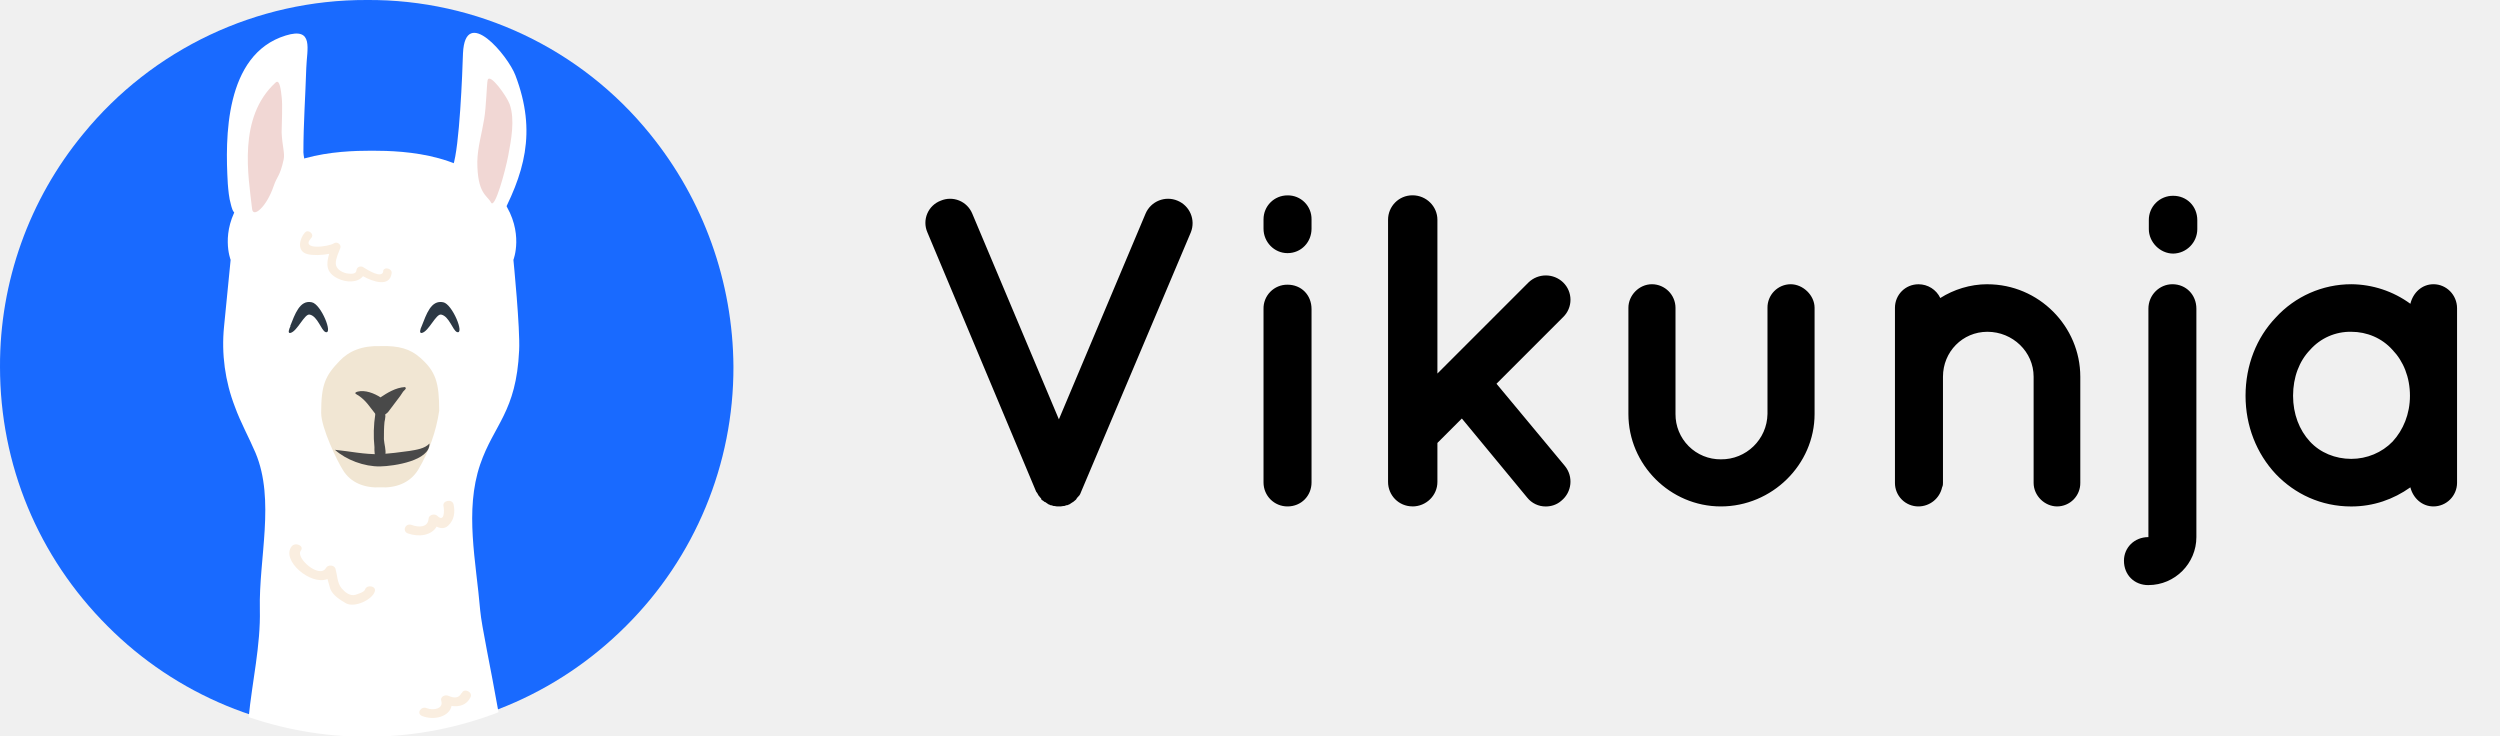
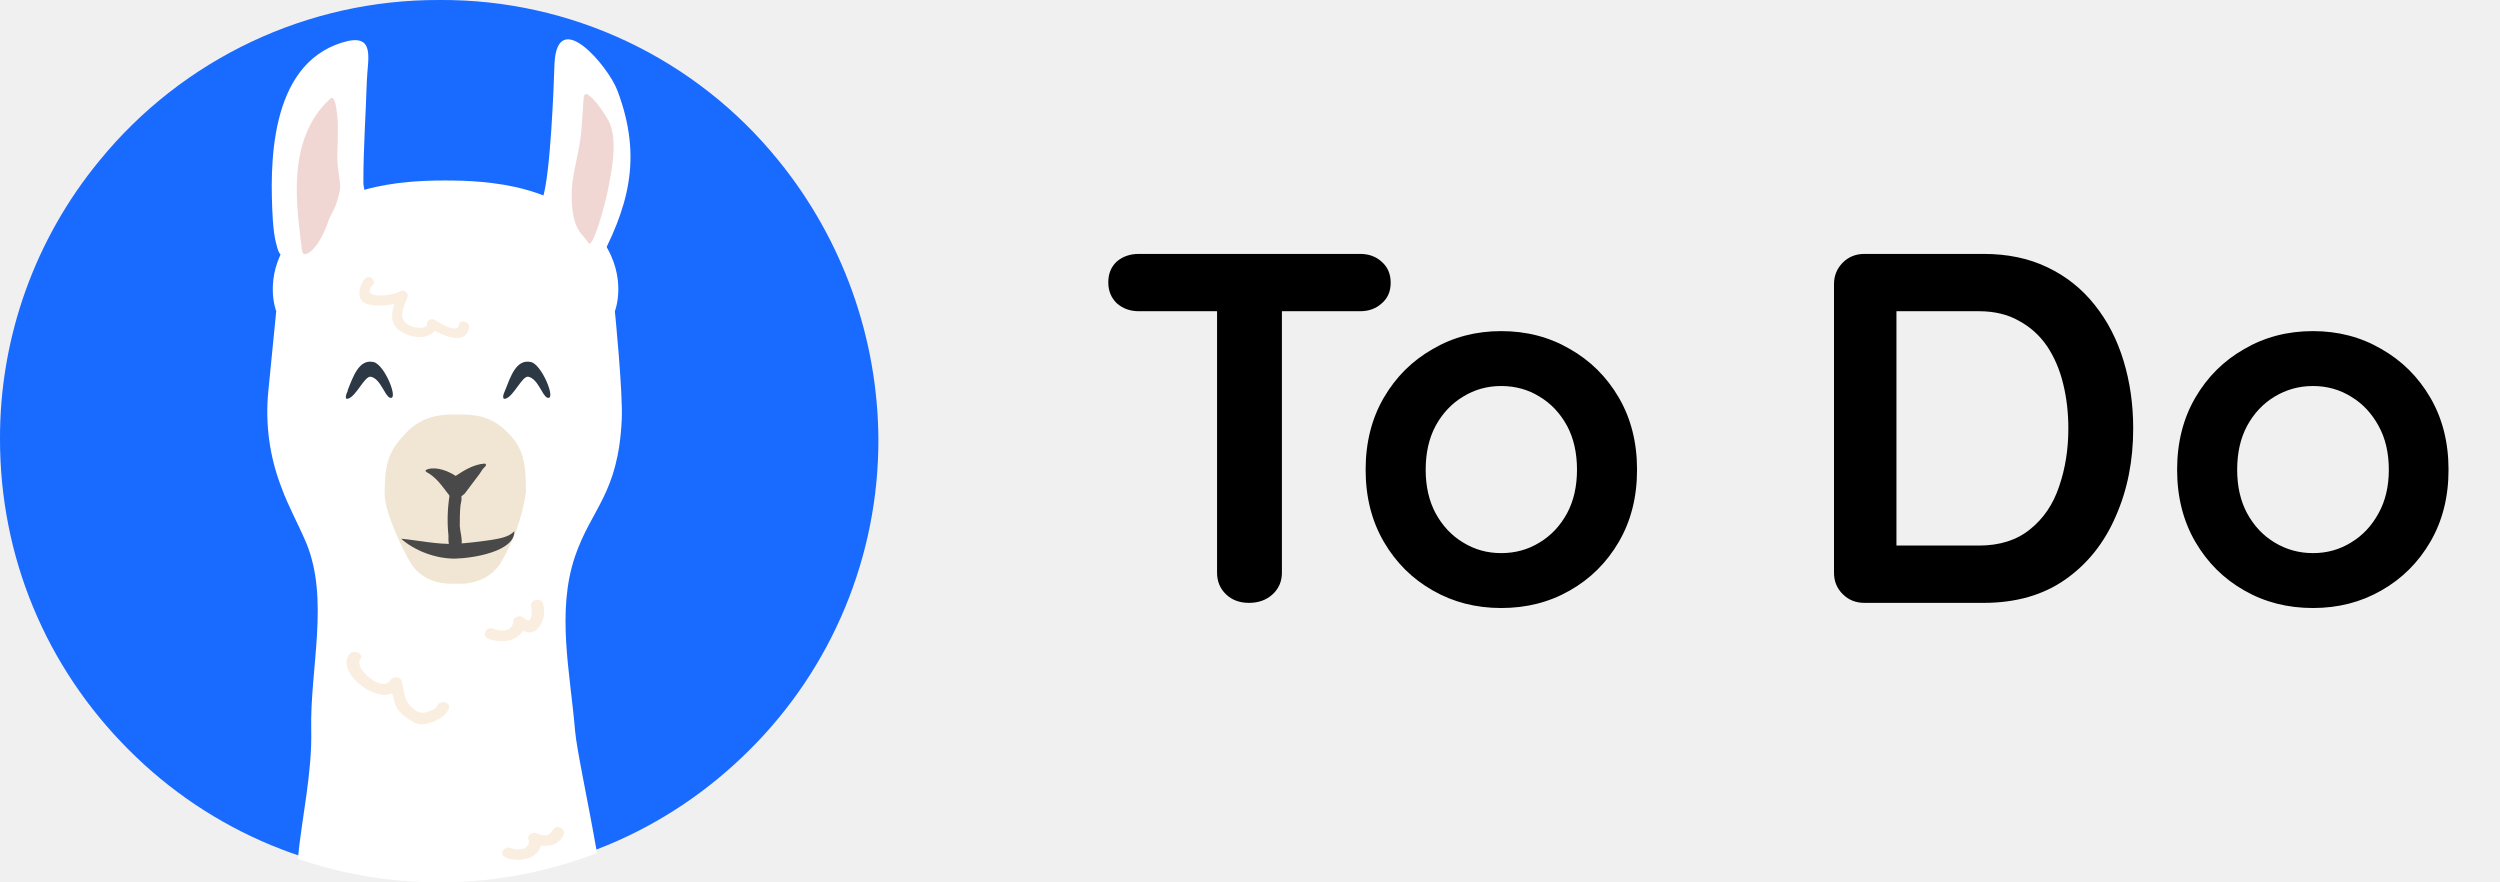
- <svg xmlns="http://www.w3.org/2000/svg" role="img" viewBox="0 0 872.6 256.8" width="872.6" height="256.8" xml:space="preserve">
+ <svg xmlns="http://www.w3.org/2000/svg" role="img" viewBox="0 0 728.6 256.8" width="728.6" height="256.8" xml:space="preserve">
  <path fill="#196aff" d="M226.9 46.8A126 126 0 0 0 128 0a127.2 127.2 0 0 0-99 46.8A127 127 0 0 0 0 128c0 34.2 13.3 66.3 37.5 90.5A127.2 127.2 0 0 0 128 256c34.2 0 66.3-13.3 90.5-37.5A127.2 127.2 0 0 0 256 128a130 130 0 0 0-29.1-81.2" />
  <path fill="#fff" d="M167.6 162.1c4.8-14 12.6-18.2 13.6-39.8.4-7.5-2-31.6-2-31.6s3.8-9.6-3.4-20.3c-11.1-16.7-34-17.8-46-17.8-12.1 0-34.8 1.1-45.9 17.8-7.2 10.7-3.4 20.3-3.4 20.3L78.2 114a60.8 60.8 0 0 0 3.8 28c1.9 5.3 4.9 10.7 7.2 16.1 6.9 16.5 1.1 36.8 1.5 54.6.3 12.6-2.7 25.3-3.9 37.6a127.6 127.6 0 0 0 87.2-1.7c-2.7-15.4-5.9-30-6.4-35.6-1.4-16.9-5.5-34.7 0-50.9" />
  <path fill="#fff" d="M79.5 64c.2 2.4.4 5 1.1 7.4.2.8.6 2.6 1.5 3 1.2.3 3.5-1.2 4.3-1.8l4.9-3.7 3.2-2.2c1.1-.9 2-2 2.9-3 1.1-1.2 2-2.5 2.8-3.9.7-1 5-1.8 5.7-2.8.7-1.1 0-2.5 0-3.8 0-10 .7-19.7 1-29.4.2-6.6 2.8-14.5-7.2-11.4C78.3 19 78.6 48.5 79.5 63.9M173.7 77.8l-.9-.6c-1.2-1-2.3-1.8-3.3-2.9l-3.8-3.8-3.3-3.5-2-2.4-.7-1.4c-.3-.7-5.3-1.4-4.8-2 .8-1.1 2.7-2 3.2-3.3 2.3-6.5 3.3-32.6 3.5-39.3.8-17 15.7.8 18.3 7.7 7.6 20 3.1 34.5-6.1 51.5" />
  <path fill="#f1e6d3" d="M153.3 143.4c0-9.9-1.2-13.8-6.7-18.6-3.4-3-7.4-4.2-13.8-4-6.4-.2-11 1.7-14.3 5.2-5 5.2-6.4 8.3-6.4 18.1 0 5.3 5.7 17 7.5 19.8 2.8 4.8 8 6.5 13.2 6.2 5.1.3 10.3-1.4 13.2-6.2a56.4 56.4 0 0 0 7.3-20.5" />
  <path fill="#f1d7d4" d="M88 73c-1.3-11.5-5.1-32 8.2-44.2 1.5-1.4 1.9 3.2 2.1 5 .4 2.6 0 9.9 0 12.4.2 4.8 1.2 7.3.7 9.5-1.3 6-2.3 5.7-3.5 9.3-2.5 7.3-7.1 11.1-7.5 8M171.4 70.7c1.3 2.4 4.9-10.7 6-16.4 1-5.4 2.4-12.5.5-17.9-1-2.8-7-11.2-7.7-8.4-.3 1.2-.5 9.5-1.2 13.5-.8 5-2.3 9.9-2.4 14.9 0 11.3 3.4 11.7 4.8 14.3" />
  <path fill="#faeee0" d="M127.4 205.8c-.3.9-2.5 1.5-3.3 1.8-2 .6-3.8-1-4.9-2.3-1.5-1.8-1.5-4.7-2.1-6.8-.4-1.3-2.6-1.5-3.3-.3-2.2 4-10.8-3.5-8.8-6 1.3-1.7-1.9-3.1-3.2-1.5-3.8 4.8 6.6 13.8 12.5 11.4l1 3.5c1 2.3 3.3 3.7 5.5 5 3.1 1.6 9.1-1.3 10-4.1.7-2-2.8-2.6-3.4-.7M154.8 176.7c.3 1.3.4 5.8-2.1 3.4-1-1-3-.4-3.1.9-.2 3.1-3.3 3.2-6 2.2-2.2-.7-3.3 2.3-1.2 3 4 1.4 8.3.6 10-2.4 1.3.7 2.8.8 4-.3 2.2-2 2.5-4.9 1.9-7.5-.5-2-4-1.3-3.5.7M161.1 241.9c-1 1.9-2.6 1.8-4.5 1-1.3-.6-3 .3-2.6 1.7.9 2.7-2.6 3.5-5 2.6-2-.9-3.8 1.8-1.7 2.7 4.2 1.7 9.6.2 10.3-3.5 2.7.4 5.3-.3 6.6-3 1-1.8-2.2-3.4-3-1.5M133.8 94.7c-.5 2.7-5.5-.5-6.8-1.3-1-.8-2.5-.3-2.6 1-.2 1.6-2.5 1.1-3.5 1-2-.5-3.7-1.7-3.7-3.5s1-3.7 1.6-5.4c.4-1.1-1.1-2.3-2.2-1.6-2 1.3-11.9 2.5-8-1.8 1.3-1.3-1-3.3-2.2-1.9-1.8 2-3 6.5.9 7.5 2 .5 5 .4 7.6-.1-1 3.4-1.3 6.5 3 8.6 3 1.5 7 1.5 8.8-.8 3.6 2 9.3 3.9 10-1 .3-1.7-2.7-2.5-3-.7" />
  <path fill="#494949" d="M116.9 157c5.2.5 10.5 1.7 15.8 1.5 3.3-.2 6.8-.6 10.2-1.1 2.4-.4 5.4-.8 7-2.6.2 6-12.3 7.9-17.2 8-5.6.1-11.9-2.3-15.8-5.8" />
  <path fill="#494949" d="M131 144.5c-.6 3.9-.7 7.8-.3 11.6 0 1-.2 3.5 1.2 4 1 .4 2.4-.4 2.6-1.4.3-1.6-.4-3.7-.5-5.4 0-2 0-4 .2-6 .2-1.2.8-2.8-.5-3.6-1-.6-2.5-.4-2.7.8" />
  <path fill="#494949" d="M141.3 135.1c-3.2.2-6.1 2-8.5 3.6-2.1-1.4-5.4-2.7-8-2-1.7.5-.2 1 .4 1.4a15 15 0 0 1 3.2 3c1.4 1.7 2.6 3.5 4 5 1.1-.6 2-1.4 3-2.2l4.3-5.7 1-1.5c.4-.5 1.5-1.2.6-1.6" />
  <path fill="#2c3844" d="M101.3 113.8c1.6-4 3.3-9.2 7.5-8.3 3.3.6 7.6 11.4 4.8 10.4-1.5-.6-2.7-5.5-5.5-6.1-1.8-.4-4.3 5.8-6.7 6.4-1.1.3-.5-1.4 0-2.4M147.2 113.8c1.6-4 3.2-9.2 7.5-8.3 3.2.6 7.6 11.4 4.8 10.4-1.5-.6-2.7-5.5-5.5-6.1-1.8-.4-4.3 5.8-6.7 6.4-1.1.3-.6-1.4-.1-2.4" />
-   <g fill="currentColor" stroke-width="29.1" font-family="Quicksand" font-size="1163.4" font-weight="700" letter-spacing="0" style="line-height:1.25" word-spacing="0">
-     <path d="M3302.3-1549.4c3.4 2.3 8.1 5.8 10.4 7h1.2s1.2 0 1.2 1.1c2.3 0 7 1.2 9.3 2.4h2.3c3.5 1.1 8.1 1.1 11.6 1.1s7 0 11.7-1.1h2.3c3.5-1.2 5.8-2.4 9.3-2.4 1.1-1.1 1.1-1.1 2.3-1.1 3.5-1.2 7-4.7 9.3-5.8l2.3-1.2c2.4-2.3 4.7-3.5 7-5.8 1.2-1.2 1.2-1.2 2.4-3.5 1.1-2.3 4.6-4.7 5.8-7 1.1 0 1.1 0 1.1-1.2 2.4-2.3 3.5-7 4.7-9.3l287.3-679.4a63.9 63.9 0 0 0-34.9-82.6 64 64 0 0 0-83.7 33.8l-226.9 538.6-226.8-538.6a62.7 62.7 0 0 0-82.6-33.8 62 62 0 0 0-35 82.6l285 679.4c2.4 2.4 4.7 7 5.9 9.3 0 1.2 1.2 1.2 1.2 1.2 1.1 2.3 3.5 4.7 5.8 7 0 2.3 1.1 2.3 1.1 3.5 3.5 2.3 5.9 3.5 8.2 5.8h1.2zM3936.8-2118.3a62.1 62.1 0 0 0-62.8 64v453.7c0 35 28 62.8 62.8 62.8 36.1 0 62.9-27.9 62.9-62.8v-453.7c0-37.2-26.8-64-62.9-64zm62.9-171a61.8 61.8 0 0 0-62.9-62.8c-34.9 0-62.8 27.9-62.8 62.8v24.4c0 35 28 64 62.8 64 36.1 0 62.9-29 62.9-64zM4264-1537.8c36.1 0 65.2-29 65.2-64V-1704l64-64 171 207a61.7 61.7 0 0 0 48.9 23.3c14 0 29-4.6 40.7-15.1a64.5 64.5 0 0 0 9.3-90.7L4483.9-1859l174.5-174.5a63.2 63.2 0 0 0 0-90.7 65.3 65.3 0 0 0-90.7 0l-238.5 238.5v-402.6c0-34.9-29-64-65.2-64-36 0-64 29.1-64 64v686.4c0 35 28 64 64 64zM5316.6-1779.8v-278c0-32.6-30.2-61.7-62.8-61.7a61 61 0 0 0-60.5 61.7v278a120.7 120.7 0 0 1-122.1 118.7 117.7 117.7 0 0 1-118.7-118.7v-278a62 62 0 0 0-61.6-61.7c-33.8 0-61.7 29.1-61.7 61.7v278c0 132.7 109.3 242 242 242 133.8 0 245.4-109.3 245.4-242zM5769-2119.5c-45.3 0-88.4 14-123.3 36.1a63 63 0 0 0-57-36c-34.9 0-61.7 27.9-61.7 61.6v458.3a61.3 61.3 0 0 0 61.7 61.7 63.6 63.6 0 0 0 61.7-50c2.3-4.7 2.3-8.1 2.3-11.6v-278c0-65.2 51.2-117.6 116.3-117.6 66.3 0 121 52.4 121 117.5v278c0 33.8 29.1 61.7 61.7 61.7a61 61 0 0 0 60.5-61.6v-278c0-131.5-108.2-242-243.2-242zM6255.6-2199.7a64.3 64.3 0 0 0 62.9-64v-23.3c0-37.2-28-64-62.9-64a63 63 0 0 0-64 64v23.3c0 33.7 29.1 64 64 64zm-65.1 867.8c69.8 0 125.6-57 125.6-125.6v-598c0-36-26.7-64-62.8-64-33.7 0-62.8 28-62.8 64v598c-37.2 0-64 28-64 61.7 0 37.2 26.8 64 64 64zM6998.5-2056.6c0-35-28-62.9-61.7-62.9-30.2 0-53.5 22.1-60.5 51.2a265.2 265.2 0 0 0-154.7-51.2 268 268 0 0 0-197.8 87.3c-50 52.3-79 124.5-79 204.7 0 79.2 29 151.3 79 204.8 50 52.4 118.7 85 197.8 85 58.2 0 110.5-18.7 154.7-50.1 7 28 30.3 50 60.5 50a62 62 0 0 0 61.7-61.6v-228zm-168.7 349c-28 29-67.5 45.3-108.2 45.3-41.9 0-81.4-16.2-108.2-45.3-28-30.3-44.2-72.2-44.2-119.9 0-48.8 16.3-90.7 44.2-119.8a140.3 140.3 0 0 1 108.2-47.7c40.7 0 80.3 16.3 108.2 47.7 28 29.1 45.4 71 45.4 119.8 0 47.7-17.5 89.6-45.4 119.9z" style="-inkscape-font-specification:'Quicksand Bold'" transform="matrix(.13333 0 0 .13333 -75.5 381.8)" />
+   <g fill="currentColor">
+     <path d="M364 175.7Q359.9 175.7 357.3 173.2Q354.7 170.7 354.7 166.9V82.6H373.6V166.9Q373.6 170.7 370.9 173.2Q368.2 175.7 364 175.7ZM331.9 90.7Q328.1 90.7 325.5 88.4Q323 86 323 82.3Q323 78.5 325.5 76.2Q328.1 74 331.9 74H396.4Q400.2 74 402.7 76.3Q405.3 78.6 405.3 82.4Q405.3 86.2 402.7 88.4Q400.2 90.7 396.4 90.7ZM477.1 136.9Q477.1 148.8 471.8 157.9Q466.5 167 457.5 172.1Q448.6 177.2 437.5 177.2Q426.5 177.2 417.6 172.1Q408.6 167 403.3 157.9Q398 148.8 398 136.9Q398 125 403.3 115.9Q408.6 106.8 417.6 101.7Q426.5 96.5 437.5 96.5Q448.6 96.5 457.5 101.7Q466.5 106.8 471.8 115.9Q477.1 125 477.1 136.9ZM459.6 136.9Q459.6 129.5 456.7 124.1Q453.7 118.6 448.7 115.6Q443.7 112.5 437.5 112.5Q431.4 112.5 426.4 115.6Q421.4 118.6 418.4 124.1Q415.5 129.5 415.5 136.9Q415.5 144.2 418.4 149.6Q421.4 155.1 426.4 158.1Q431.4 161.2 437.5 161.2Q443.7 161.2 448.7 158.1Q453.7 155.1 456.7 149.6Q459.6 144.2 459.6 136.9ZM578.1 74Q588.6 74 596.7 77.9Q604.9 81.8 610.5 88.9Q616.1 95.9 618.9 105.2Q621.7 114.4 621.7 124.9Q621.7 139 616.6 150.5Q611.6 162.1 601.9 168.9Q592.2 175.7 578.1 175.7H543.4Q539.6 175.7 537.1 173.2Q534.5 170.7 534.5 166.9V82.8Q534.5 79.1 537.1 76.5Q539.6 74 543.4 74ZM576.7 159Q585.8 159 591.6 154.3Q597.5 149.6 600.1 141.8Q602.8 134 602.8 124.9Q602.8 118 601.3 111.9Q599.8 105.7 596.6 100.9Q593.4 96.2 588.4 93.5Q583.5 90.7 576.7 90.7H551.2L552.7 89.4V160.6L551.8 159ZM713.6 136.9Q713.6 148.8 708.3 157.9Q703 167 694 172.1Q685.1 177.2 674.1 177.2Q663 177.2 654.1 172.1Q645.1 167 639.8 157.9Q634.5 148.8 634.5 136.9Q634.5 125 639.8 115.9Q645.1 106.8 654.1 101.7Q663 96.5 674.1 96.5Q685.1 96.5 694 101.7Q703 106.8 708.3 115.9Q713.6 125 713.6 136.9ZM696.2 136.9Q696.2 129.5 693.2 124.1Q690.2 118.6 685.2 115.6Q680.2 112.5 674.1 112.5Q668 112.5 662.9 115.6Q657.9 118.6 654.9 124.1Q652 129.5 652 136.9Q652 144.2 654.9 149.6Q657.9 155.1 662.9 158.1Q668 161.2 674.1 161.2Q680.2 161.2 685.2 158.1Q690.2 155.1 693.2 149.6Q696.2 144.2 696.2 136.9Z" />
  </g>
</svg>
